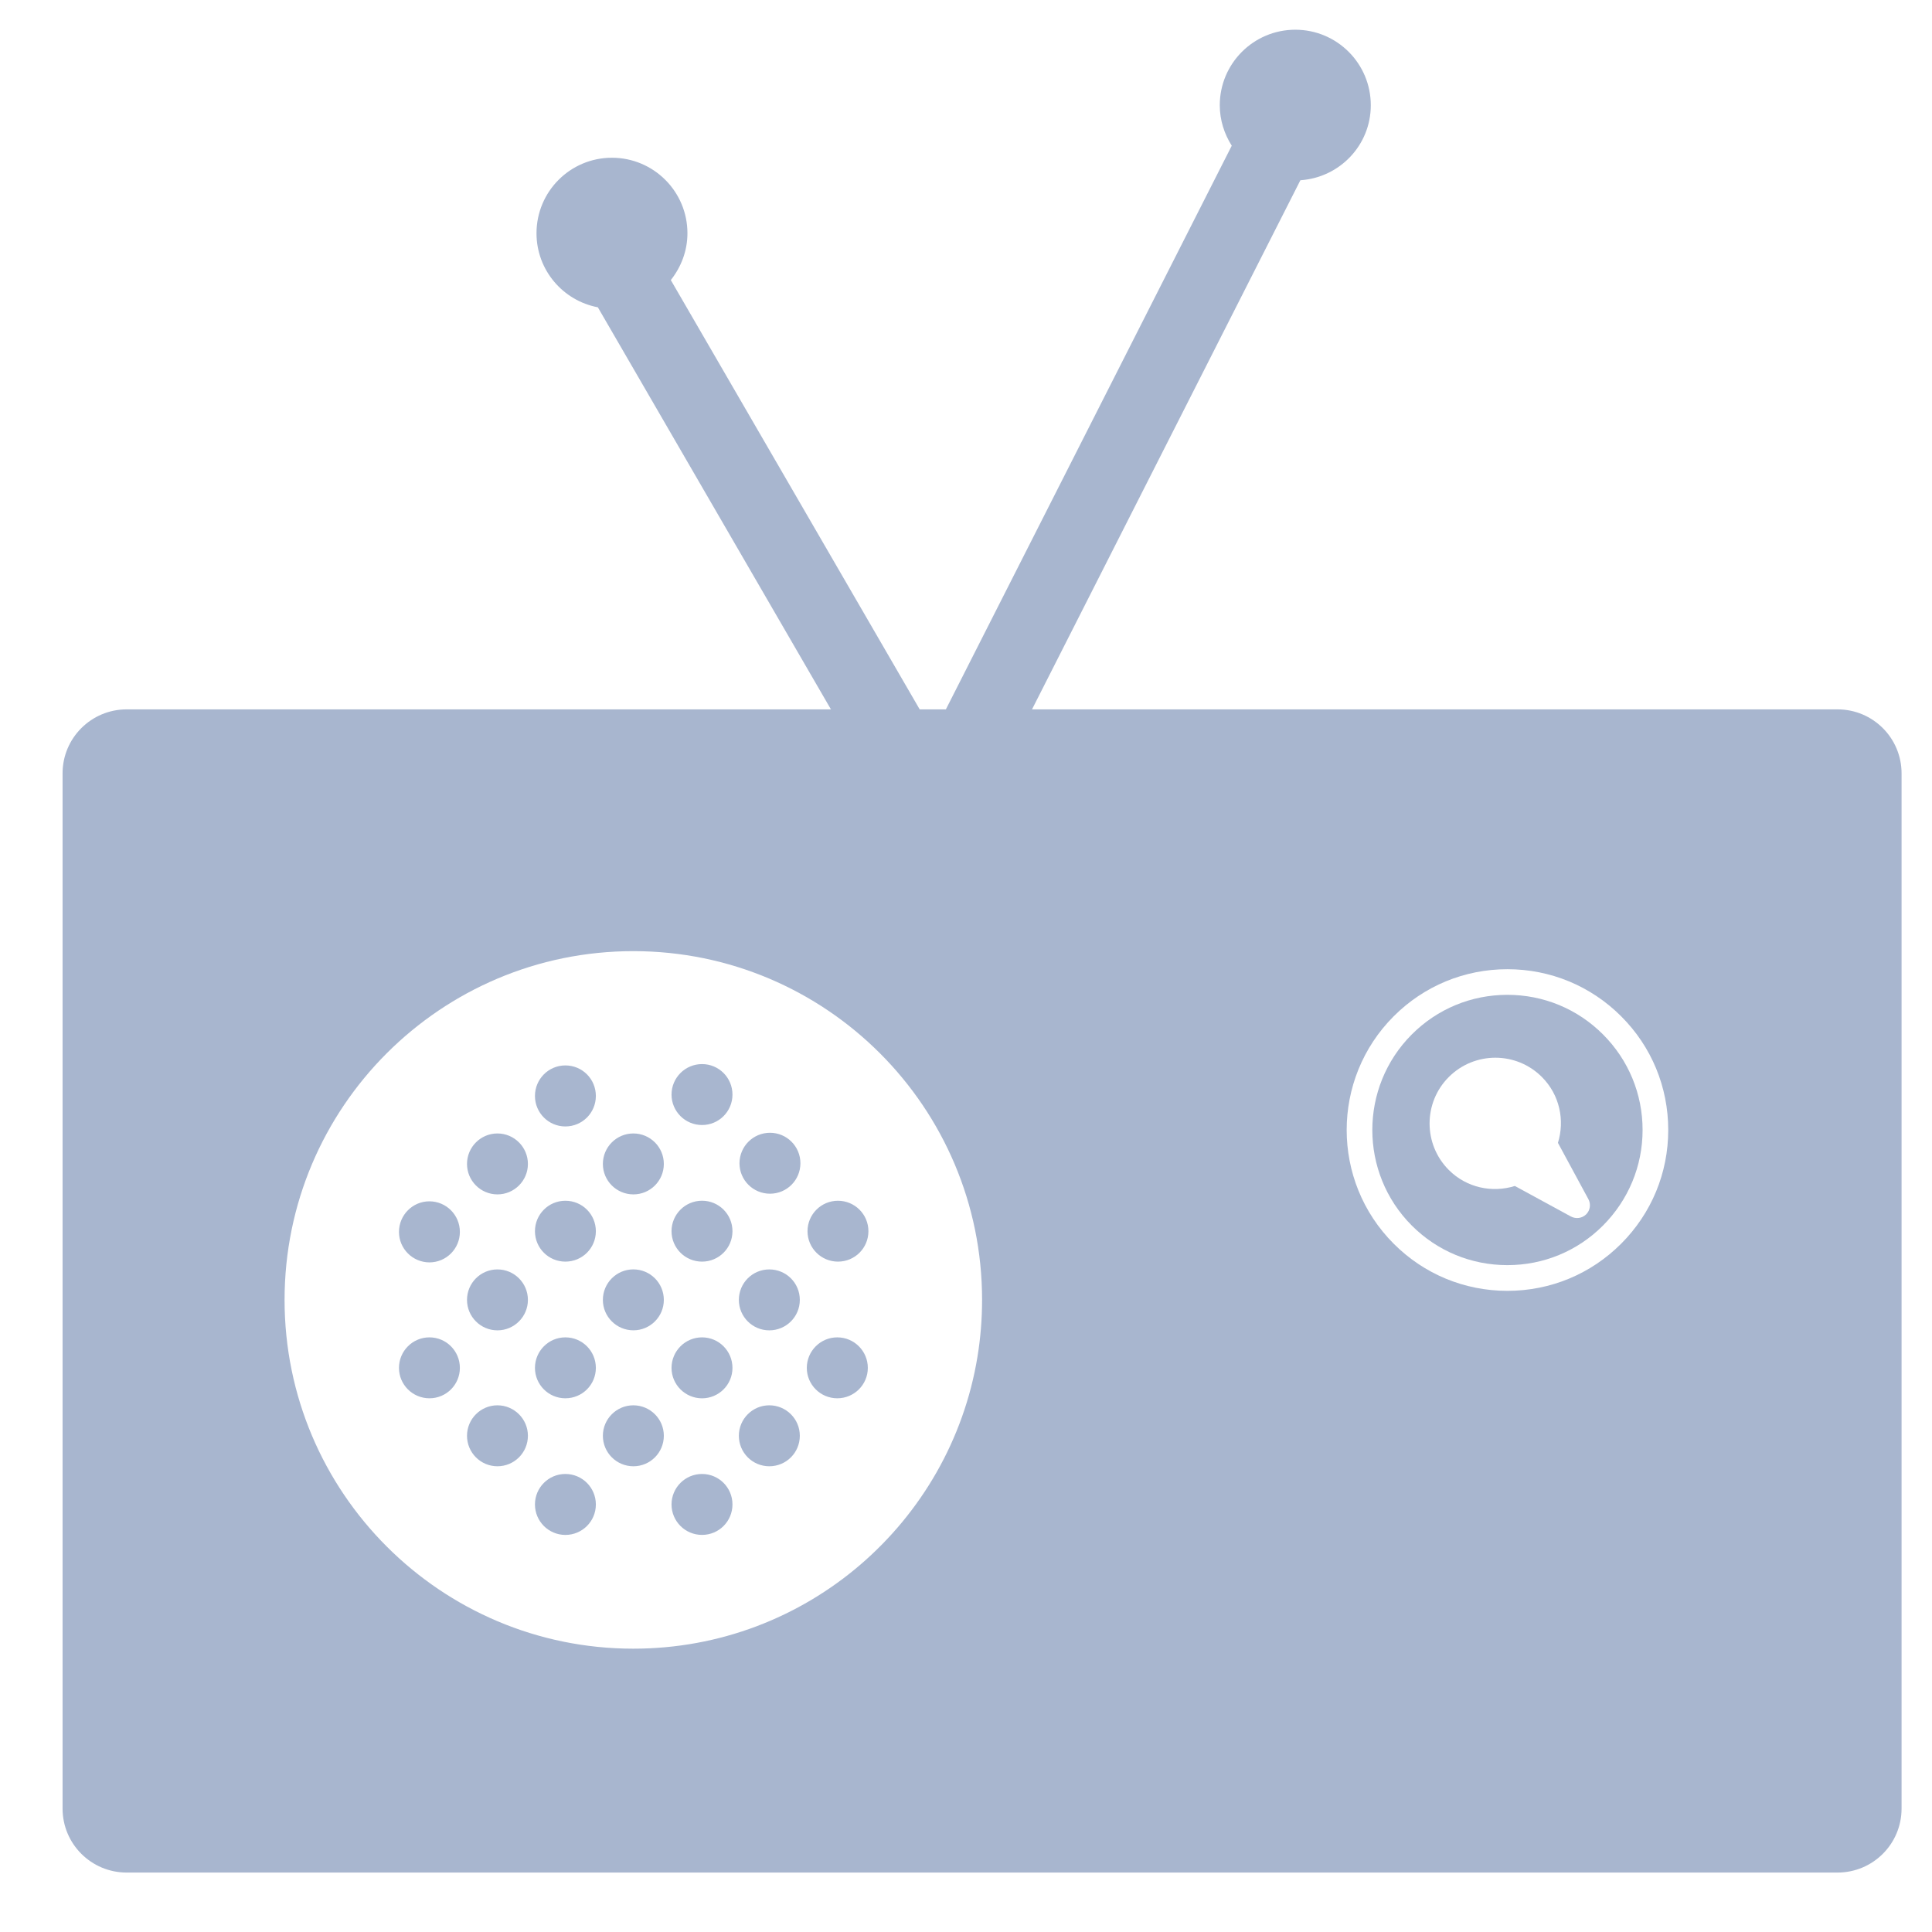
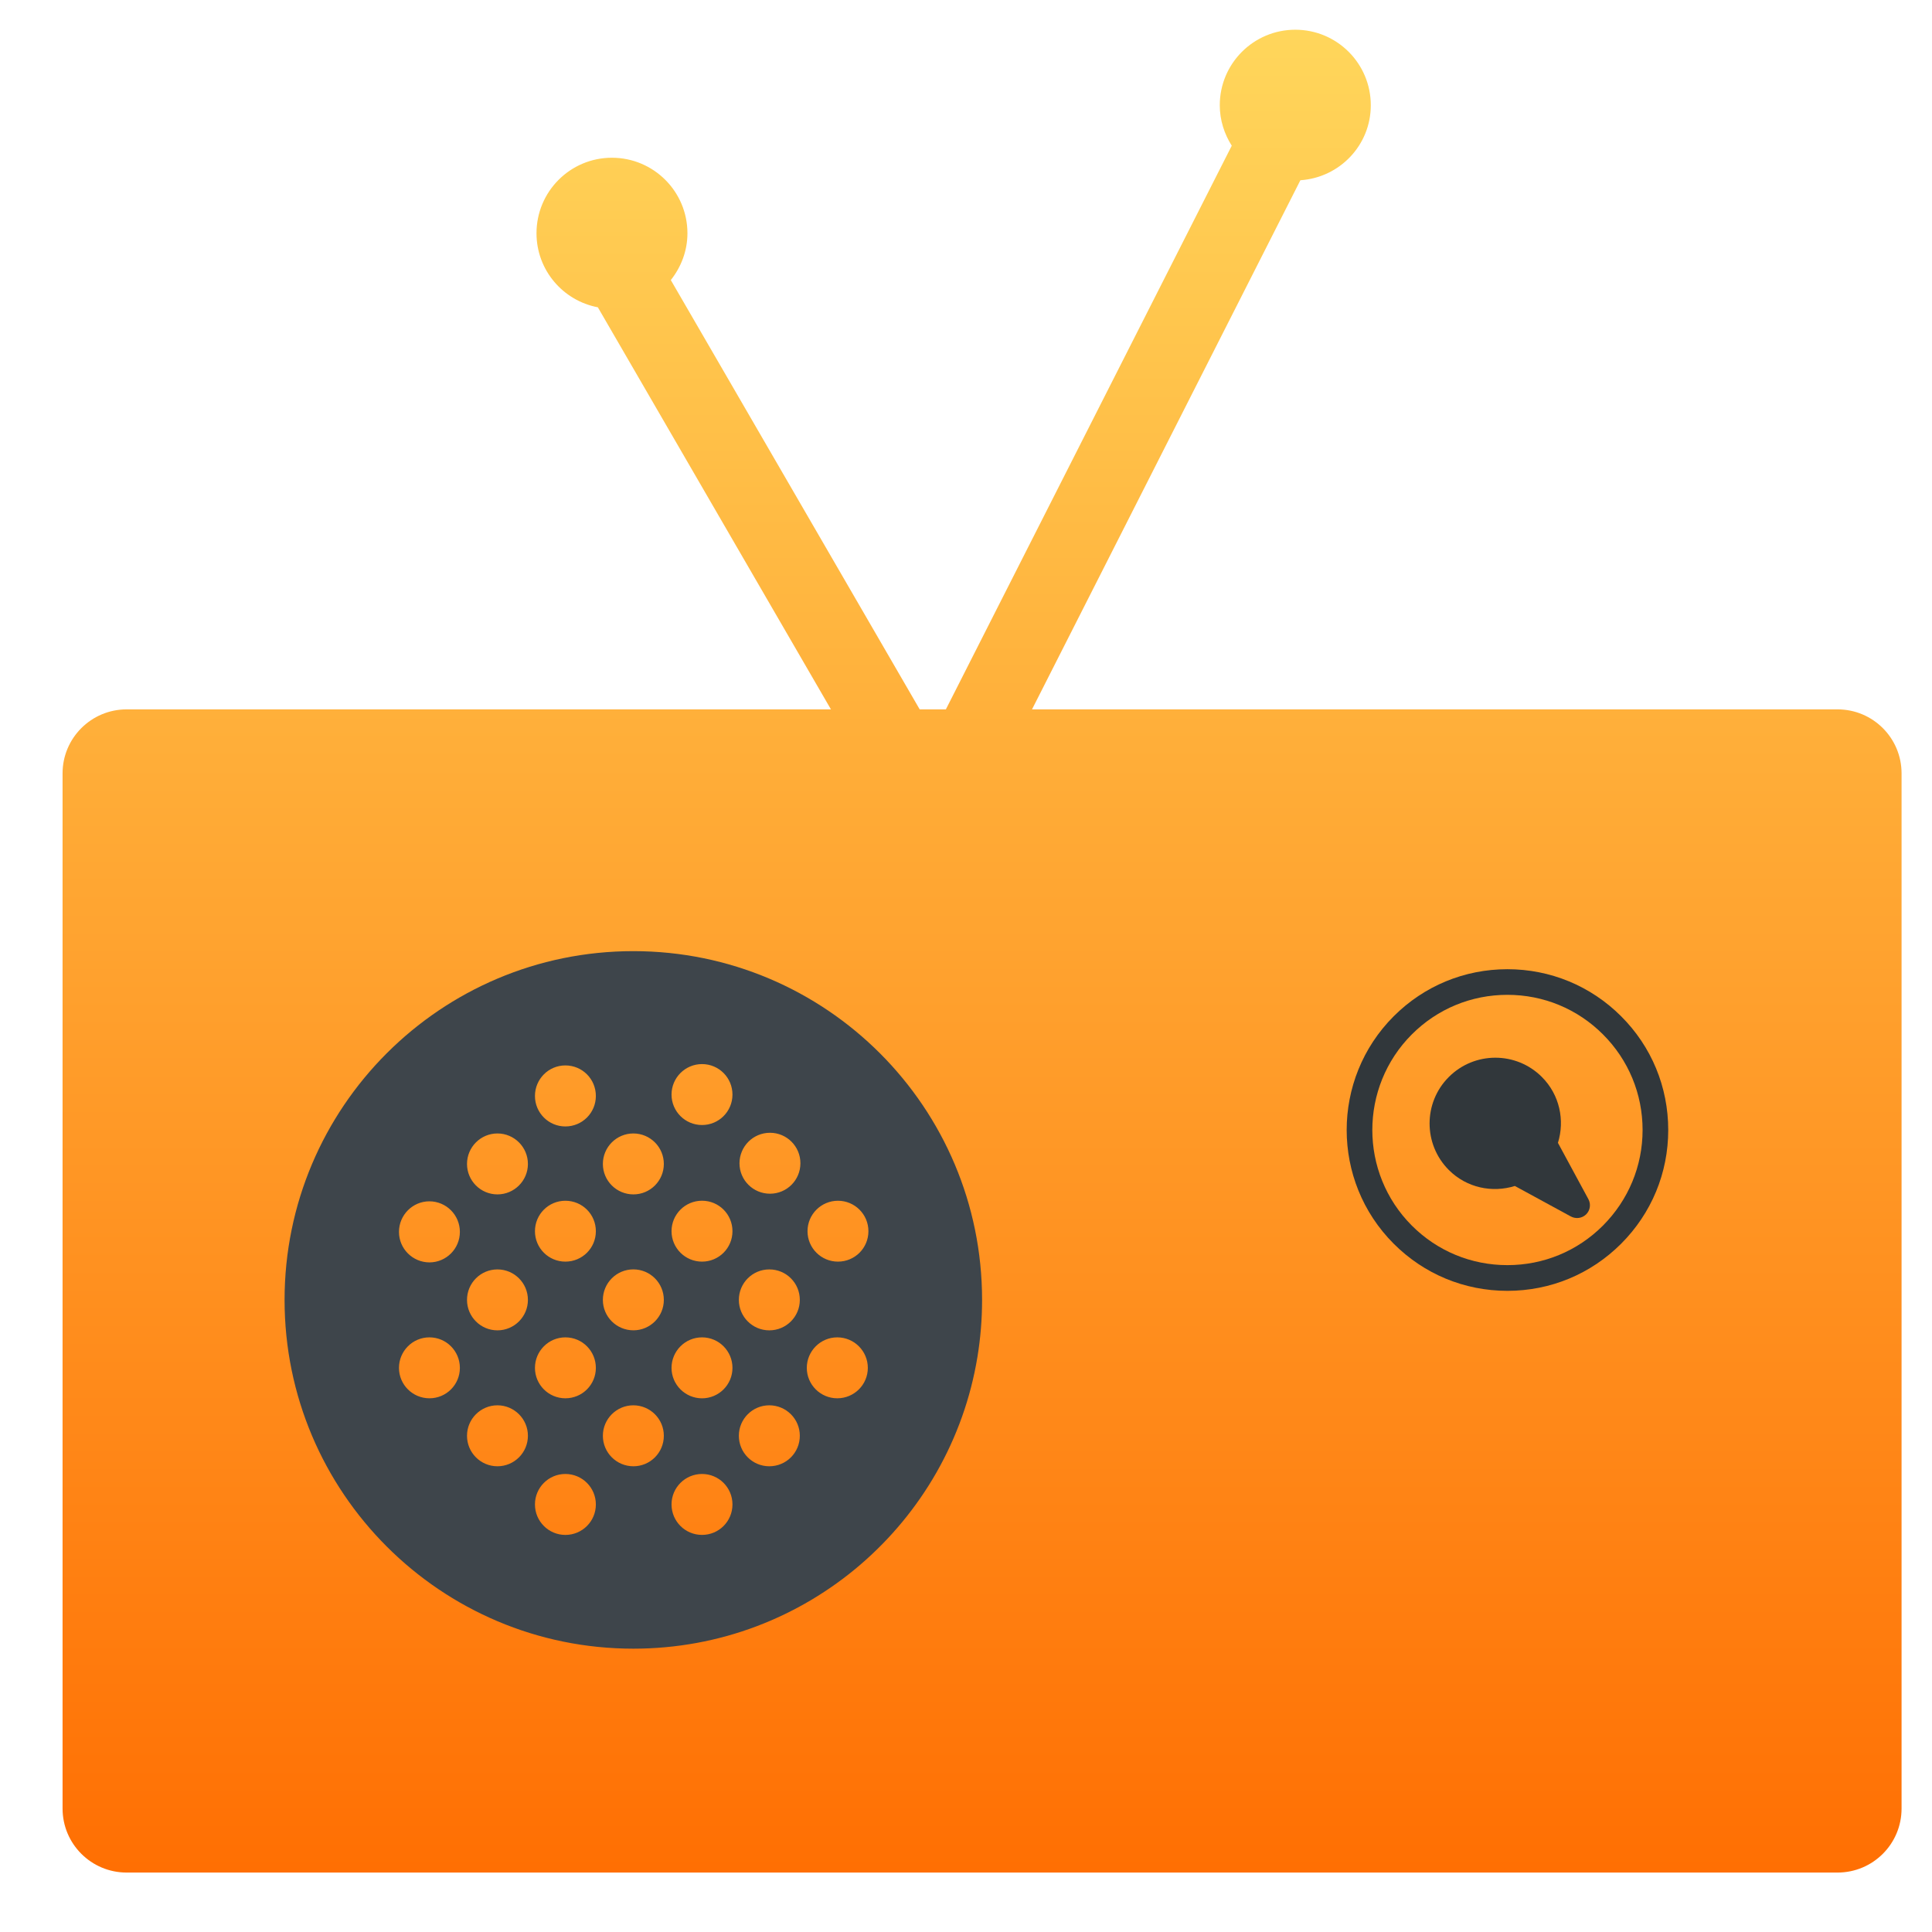
- <svg xmlns="http://www.w3.org/2000/svg" width="65px" height="65px" version="1.1">
+ <svg xmlns="http://www.w3.org/2000/svg" xmlns:xlink="http://www.w3.org/1999/xlink" width="65px" height="65px" version="1.1">
  <description>Created with Sketch (http://www.bohemiancoding.com/sketch)</description>
-   <defs />
+   <defs>
+     <linearGradient x1="50%" y1="0%" x2="50%" y2="100%" id="linearGradient-1">
+       <stop stop-color="rgb(255,215,92)" offset="0%" />
+       <stop stop-color="rgb(255,110,2)" offset="100%" />
+     </linearGradient>
+     <path d="M34.721,23.866 L43.75,6.064 C45.07,5.976 46.119,4.886 46.119,3.541 C46.119,2.137 44.982,1 43.579,1 C42.176,1 41.038,2.137 41.038,3.541 C41.038,4.042 41.191,4.507 41.441,4.902 L31.823,23.866 L30.942,23.866 L22.569,9.423 C22.913,8.987 23.128,8.445 23.128,7.848 C23.128,6.444 21.991,5.307 20.587,5.307 C19.185,5.307 18.05,6.444 18.05,7.848 C18.05,9.086 18.939,10.116 20.114,10.339 L27.956,23.866 L4.261,23.866 C3.071,23.866 2.105,24.83 2.105,26.019 L2.105,60.847 C2.105,62.037 3.071,63 4.261,63 L61.822,63 C63.013,63 63.976,62.037 63.976,60.847 L63.976,26.019 C63.976,24.83 63.013,23.866 61.822,23.866 L34.721,23.866 Z M34.721,23.866" id="path-2" />
+   </defs>
  <g id="Page 1" fill="rgb(223,223,223)" fill-rule="evenodd">
-     <path d="M61.822,23.866 L34.721,23.866 L43.75,6.064 C45.07,5.976 46.119,4.886 46.119,3.541 C46.119,2.137 44.982,1 43.579,1 C42.176,1 41.038,2.137 41.038,3.541 C41.038,4.042 41.191,4.507 41.441,4.902 L31.823,23.866 L30.942,23.866 L22.569,9.423 C22.913,8.987 23.128,8.445 23.128,7.848 C23.128,6.444 21.991,5.307 20.587,5.307 C19.185,5.307 18.05,6.444 18.05,7.848 C18.05,9.086 18.939,10.116 20.114,10.339 L27.956,23.866 L4.261,23.866 C3.071,23.866 2.105,24.83 2.105,26.019 L2.105,60.847 C2.105,62.037 3.071,63 4.261,63 L61.822,63 C63.013,63 63.976,62.037 63.976,60.847 L63.976,26.019 C63.976,24.83 63.013,23.866 61.822,23.866" id="Path" fill="rgb(168,182,207)" />
-     <path d="M14.449,42.472 C15.016,42.47 15.472,42.011 15.472,41.446 C15.472,40.879 15.016,40.419 14.447,40.417 C13.882,40.417 13.423,40.879 13.423,41.446 C13.423,42.011 13.882,42.47 14.449,42.472 M14.449,47.044 C15.016,47.044 15.472,46.585 15.472,46.021 C15.472,45.455 15.016,44.994 14.447,44.994 C13.882,44.994 13.423,45.455 13.423,46.021 C13.423,46.585 13.882,47.044 14.449,47.044 M16.736,40.184 C17.301,40.184 17.761,39.725 17.761,39.16 C17.761,38.594 17.301,38.134 16.736,38.134 C16.171,38.134 15.712,38.594 15.712,39.16 C15.712,39.725 16.171,40.184 16.736,40.184 M16.736,44.758 C17.301,44.758 17.761,44.298 17.761,43.734 C17.761,43.166 17.301,42.708 16.736,42.708 C16.171,42.708 15.712,43.166 15.712,43.734 C15.712,44.299 16.171,44.758 16.736,44.758 M16.736,49.331 C17.301,49.331 17.761,48.873 17.761,48.305 C17.761,47.74 17.301,47.281 16.736,47.28 C16.171,47.28 15.712,47.74 15.712,48.305 C15.712,48.873 16.171,49.331 16.736,49.331 M19.021,42.446 C19.591,42.446 20.047,41.989 20.047,41.423 C20.047,40.855 19.591,40.398 19.021,40.398 C18.456,40.398 17.998,40.855 17.998,41.423 C17.998,41.989 18.456,42.446 19.021,42.446 M20.047,46.021 C20.047,45.455 19.591,44.994 19.021,44.994 C18.456,44.994 17.998,45.455 17.998,46.021 C17.998,46.585 18.456,47.044 19.021,47.044 C19.591,47.044 20.047,46.585 20.047,46.021 M19.021,51.641 C19.591,51.64 20.047,51.182 20.047,50.616 C20.047,50.049 19.588,49.59 19.021,49.59 C18.456,49.59 17.998,50.049 17.998,50.615 C17.998,51.182 18.456,51.64 19.021,51.641 M21.311,40.184 C21.876,40.184 22.334,39.725 22.334,39.16 C22.334,38.594 21.876,38.134 21.308,38.134 C20.743,38.134 20.283,38.594 20.283,39.16 C20.283,39.725 20.743,40.184 21.311,40.184 M21.311,44.757 C21.876,44.757 22.334,44.297 22.334,43.734 C22.334,43.166 21.876,42.707 21.308,42.707 C20.743,42.707 20.283,43.166 20.283,43.734 C20.283,44.299 20.743,44.757 21.311,44.757 M21.311,49.331 C21.876,49.331 22.334,48.872 22.334,48.305 C22.334,47.74 21.876,47.281 21.308,47.28 C20.743,47.28 20.283,47.74 20.283,48.305 C20.283,48.872 20.743,49.331 21.311,49.331 M23.619,37.85 C24.186,37.85 24.643,37.392 24.643,36.826 C24.643,36.259 24.186,35.8 23.619,35.8 C23.053,35.8 22.593,36.259 22.593,36.826 C22.593,37.392 23.053,37.85 23.619,37.85 M23.619,42.446 C24.186,42.446 24.643,41.989 24.643,41.422 C24.643,40.855 24.186,40.397 23.619,40.397 C23.053,40.397 22.593,40.855 22.593,41.422 C22.593,41.989 23.053,42.446 23.619,42.446 M23.619,47.045 C24.186,47.044 24.643,46.585 24.643,46.021 C24.643,45.455 24.186,44.994 23.619,44.994 C23.053,44.994 22.593,45.455 22.593,46.021 C22.593,46.585 23.053,47.044 23.619,47.045 M23.619,51.64 C24.186,51.64 24.643,51.183 24.643,50.615 C24.643,50.049 24.186,49.59 23.619,49.59 C23.053,49.59 22.593,50.049 22.593,50.615 C22.593,51.183 23.053,51.64 23.619,51.64 M25.882,44.758 C26.452,44.758 26.909,44.298 26.909,43.734 C26.909,43.166 26.452,42.708 25.882,42.708 C25.317,42.708 24.858,43.166 24.858,43.734 C24.858,44.299 25.317,44.758 25.882,44.758 M25.882,49.331 C26.452,49.331 26.909,48.873 26.909,48.305 C26.909,47.74 26.452,47.281 25.882,47.28 C25.317,47.28 24.858,47.74 24.858,48.305 C24.858,48.873 25.317,49.331 25.882,49.331 M25.906,38.111 C25.338,38.111 24.882,38.569 24.879,39.136 C24.879,39.703 25.338,40.161 25.906,40.161 C26.472,40.161 26.929,39.703 26.929,39.136 C26.929,38.569 26.471,38.111 25.906,38.111 M28.169,47.044 C28.738,47.044 29.197,46.585 29.197,46.021 C29.197,45.455 28.738,44.994 28.169,44.994 C27.604,44.994 27.144,45.455 27.144,46.021 C27.144,46.585 27.604,47.044 28.169,47.044 M28.192,40.398 C27.628,40.398 27.168,40.855 27.168,41.423 C27.168,41.989 27.628,42.446 28.192,42.446 C28.761,42.446 29.217,41.989 29.217,41.423 C29.217,40.855 28.758,40.398 28.192,40.398 M19.021,35.845 C18.456,35.845 17.998,36.304 17.998,36.873 C17.998,37.439 18.456,37.898 19.021,37.898 C19.591,37.898 20.047,37.439 20.047,36.873 C20.047,36.303 19.591,35.845 19.021,35.845 M33.041,43.734 C33.041,44.384 32.988,45.023 32.886,45.645 C31.974,51.216 27.139,55.468 21.308,55.468 C14.828,55.468 9.574,50.214 9.574,43.734 C9.574,37.253 14.828,32 21.308,32 C27.789,32 33.041,37.253 33.041,43.734 Z M33.041,43.734" id="path2520" fill="rgb(255,255,255)" />
-     <g id="g2512" fill="rgb(255,255,255)">
+     <use id="Path" fill="url(#linearGradient-1)" xlink:href="#path-2" />
+     <use id="Path-1" stroke="none" fill="none" xlink:href="#path-2" />
+     <path d="M14.449,42.472 C15.016,42.47 15.472,42.011 15.472,41.446 C15.472,40.879 15.016,40.419 14.447,40.417 C13.882,40.417 13.423,40.879 13.423,41.446 C13.423,42.011 13.882,42.47 14.449,42.472 M14.449,47.044 C15.016,47.044 15.472,46.585 15.472,46.021 C15.472,45.455 15.016,44.994 14.447,44.994 C13.882,44.994 13.423,45.455 13.423,46.021 C13.423,46.585 13.882,47.044 14.449,47.044 M16.736,40.184 C17.301,40.184 17.761,39.725 17.761,39.16 C17.761,38.594 17.301,38.134 16.736,38.134 C16.171,38.134 15.712,38.594 15.712,39.16 C15.712,39.725 16.171,40.184 16.736,40.184 M16.736,44.758 C17.301,44.758 17.761,44.298 17.761,43.734 C17.761,43.166 17.301,42.708 16.736,42.708 C16.171,42.708 15.712,43.166 15.712,43.734 C15.712,44.299 16.171,44.758 16.736,44.758 M16.736,49.331 C17.301,49.331 17.761,48.873 17.761,48.305 C17.761,47.74 17.301,47.281 16.736,47.28 C16.171,47.28 15.712,47.74 15.712,48.305 C15.712,48.873 16.171,49.331 16.736,49.331 M19.021,42.446 C19.591,42.446 20.047,41.989 20.047,41.423 C20.047,40.855 19.591,40.398 19.021,40.398 C18.456,40.398 17.998,40.855 17.998,41.423 C17.998,41.989 18.456,42.446 19.021,42.446 M20.047,46.021 C20.047,45.455 19.591,44.994 19.021,44.994 C18.456,44.994 17.998,45.455 17.998,46.021 C17.998,46.585 18.456,47.044 19.021,47.044 C19.591,47.044 20.047,46.585 20.047,46.021 M19.021,51.641 C19.591,51.64 20.047,51.182 20.047,50.616 C20.047,50.049 19.588,49.59 19.021,49.59 C18.456,49.59 17.998,50.049 17.998,50.615 C17.998,51.182 18.456,51.64 19.021,51.641 M21.311,40.184 C21.876,40.184 22.334,39.725 22.334,39.16 C22.334,38.594 21.876,38.134 21.308,38.134 C20.743,38.134 20.283,38.594 20.283,39.16 C20.283,39.725 20.743,40.184 21.311,40.184 M21.311,44.757 C21.876,44.757 22.334,44.297 22.334,43.734 C22.334,43.166 21.876,42.707 21.308,42.707 C20.743,42.707 20.283,43.166 20.283,43.734 C20.283,44.299 20.743,44.757 21.311,44.757 M21.311,49.331 C21.876,49.331 22.334,48.872 22.334,48.305 C22.334,47.74 21.876,47.281 21.308,47.28 C20.743,47.28 20.283,47.74 20.283,48.305 C20.283,48.872 20.743,49.331 21.311,49.331 M23.619,37.85 C24.186,37.85 24.643,37.392 24.643,36.826 C24.643,36.259 24.186,35.8 23.619,35.8 C23.053,35.8 22.593,36.259 22.593,36.826 C22.593,37.392 23.053,37.85 23.619,37.85 M23.619,42.446 C24.186,42.446 24.643,41.989 24.643,41.422 C24.643,40.855 24.186,40.397 23.619,40.397 C23.053,40.397 22.593,40.855 22.593,41.422 C22.593,41.989 23.053,42.446 23.619,42.446 M23.619,47.045 C24.186,47.044 24.643,46.585 24.643,46.021 C24.643,45.455 24.186,44.994 23.619,44.994 C23.053,44.994 22.593,45.455 22.593,46.021 C22.593,46.585 23.053,47.044 23.619,47.045 M23.619,51.64 C24.186,51.64 24.643,51.183 24.643,50.615 C24.643,50.049 24.186,49.59 23.619,49.59 C23.053,49.59 22.593,50.049 22.593,50.615 C22.593,51.183 23.053,51.64 23.619,51.64 M25.882,44.758 C26.452,44.758 26.909,44.298 26.909,43.734 C26.909,43.166 26.452,42.708 25.882,42.708 C25.317,42.708 24.858,43.166 24.858,43.734 C24.858,44.299 25.317,44.758 25.882,44.758 M25.882,49.331 C26.452,49.331 26.909,48.873 26.909,48.305 C26.909,47.74 26.452,47.281 25.882,47.28 C25.317,47.28 24.858,47.74 24.858,48.305 C24.858,48.873 25.317,49.331 25.882,49.331 M25.906,38.111 C25.338,38.111 24.882,38.569 24.879,39.136 C24.879,39.703 25.338,40.161 25.906,40.161 C26.472,40.161 26.929,39.703 26.929,39.136 C26.929,38.569 26.471,38.111 25.906,38.111 M28.169,47.044 C28.738,47.044 29.197,46.585 29.197,46.021 C29.197,45.455 28.738,44.994 28.169,44.994 C27.604,44.994 27.144,45.455 27.144,46.021 C27.144,46.585 27.604,47.044 28.169,47.044 M28.192,40.398 C27.628,40.398 27.168,40.855 27.168,41.423 C27.168,41.989 27.628,42.446 28.192,42.446 C28.761,42.446 29.217,41.989 29.217,41.423 C29.217,40.855 28.758,40.398 28.192,40.398 M19.021,35.845 C18.456,35.845 17.998,36.304 17.998,36.873 C17.998,37.439 18.456,37.898 19.021,37.898 C19.591,37.898 20.047,37.439 20.047,36.873 C20.047,36.303 19.591,35.845 19.021,35.845 M33.041,43.734 C33.041,44.384 32.988,45.023 32.886,45.645 C31.974,51.216 27.139,55.468 21.308,55.468 C14.828,55.468 9.574,50.214 9.574,43.734 C9.574,37.253 14.828,32 21.308,32 C27.789,32 33.041,37.253 33.041,43.734 Z M33.041,43.734" id="path2520" fill="rgb(62,69,75)" />
+     <g id="g2512" fill="rgb(49,55,59)">
      <path d="M47.5,41.234 C48.359,42.093 49.5,42.564 50.715,42.564 C51.929,42.564 53.071,42.093 53.93,41.233 C54.786,40.374 55.263,39.231 55.263,38.018 C55.263,36.803 54.789,35.66 53.93,34.801 C53.071,33.942 51.929,33.47 50.715,33.47 C49.5,33.47 48.359,33.942 47.5,34.801 C45.727,36.575 45.727,39.46 47.5,41.234 M50.715,32.608 C52.16,32.608 53.519,33.17 54.541,34.191 C55.565,35.212 56.126,36.572 56.126,38.018 C56.126,39.463 55.563,40.821 54.541,41.844 C53.519,42.866 52.16,43.429 50.715,43.429 C49.269,43.429 47.911,42.866 46.89,41.844 C44.78,39.734 44.78,36.301 46.89,34.191 C47.911,33.17 49.269,32.608 50.715,32.608" id="path2514" />
    </g>
-     <g id="g2508" fill="rgb(255,255,255)">
-       <path d="M51.875,36.234 C52.475,36.834 52.65,37.693 52.415,38.45 L53.439,40.343 C53.53,40.51 53.501,40.72 53.365,40.855 C53.229,40.989 53.021,41.017 52.852,40.928 L50.966,39.901 C50.206,40.138 49.346,39.965 48.744,39.363 C47.881,38.499 47.881,37.096 48.744,36.234 C49.609,35.37 51.011,35.369 51.875,36.234" id="path2510" />
+     <g id="g2508" fill="rgb(49,55,59)">
+       <path d="M51.875,36.234 C52.475,36.834 52.65,37.693 52.415,38.45 L53.439,40.343 C53.53,40.51 53.501,40.72 53.365,40.855 C53.229,40.989 53.021,41.017 52.852,40.928 L50.966,39.901 C50.206,40.138 49.346,39.965 48.744,39.363 C47.881,38.499 47.881,37.096 48.744,36.234 C49.608,35.369 51.011,35.369 51.875,36.234" id="path2510" />
    </g>
  </g>
</svg>
